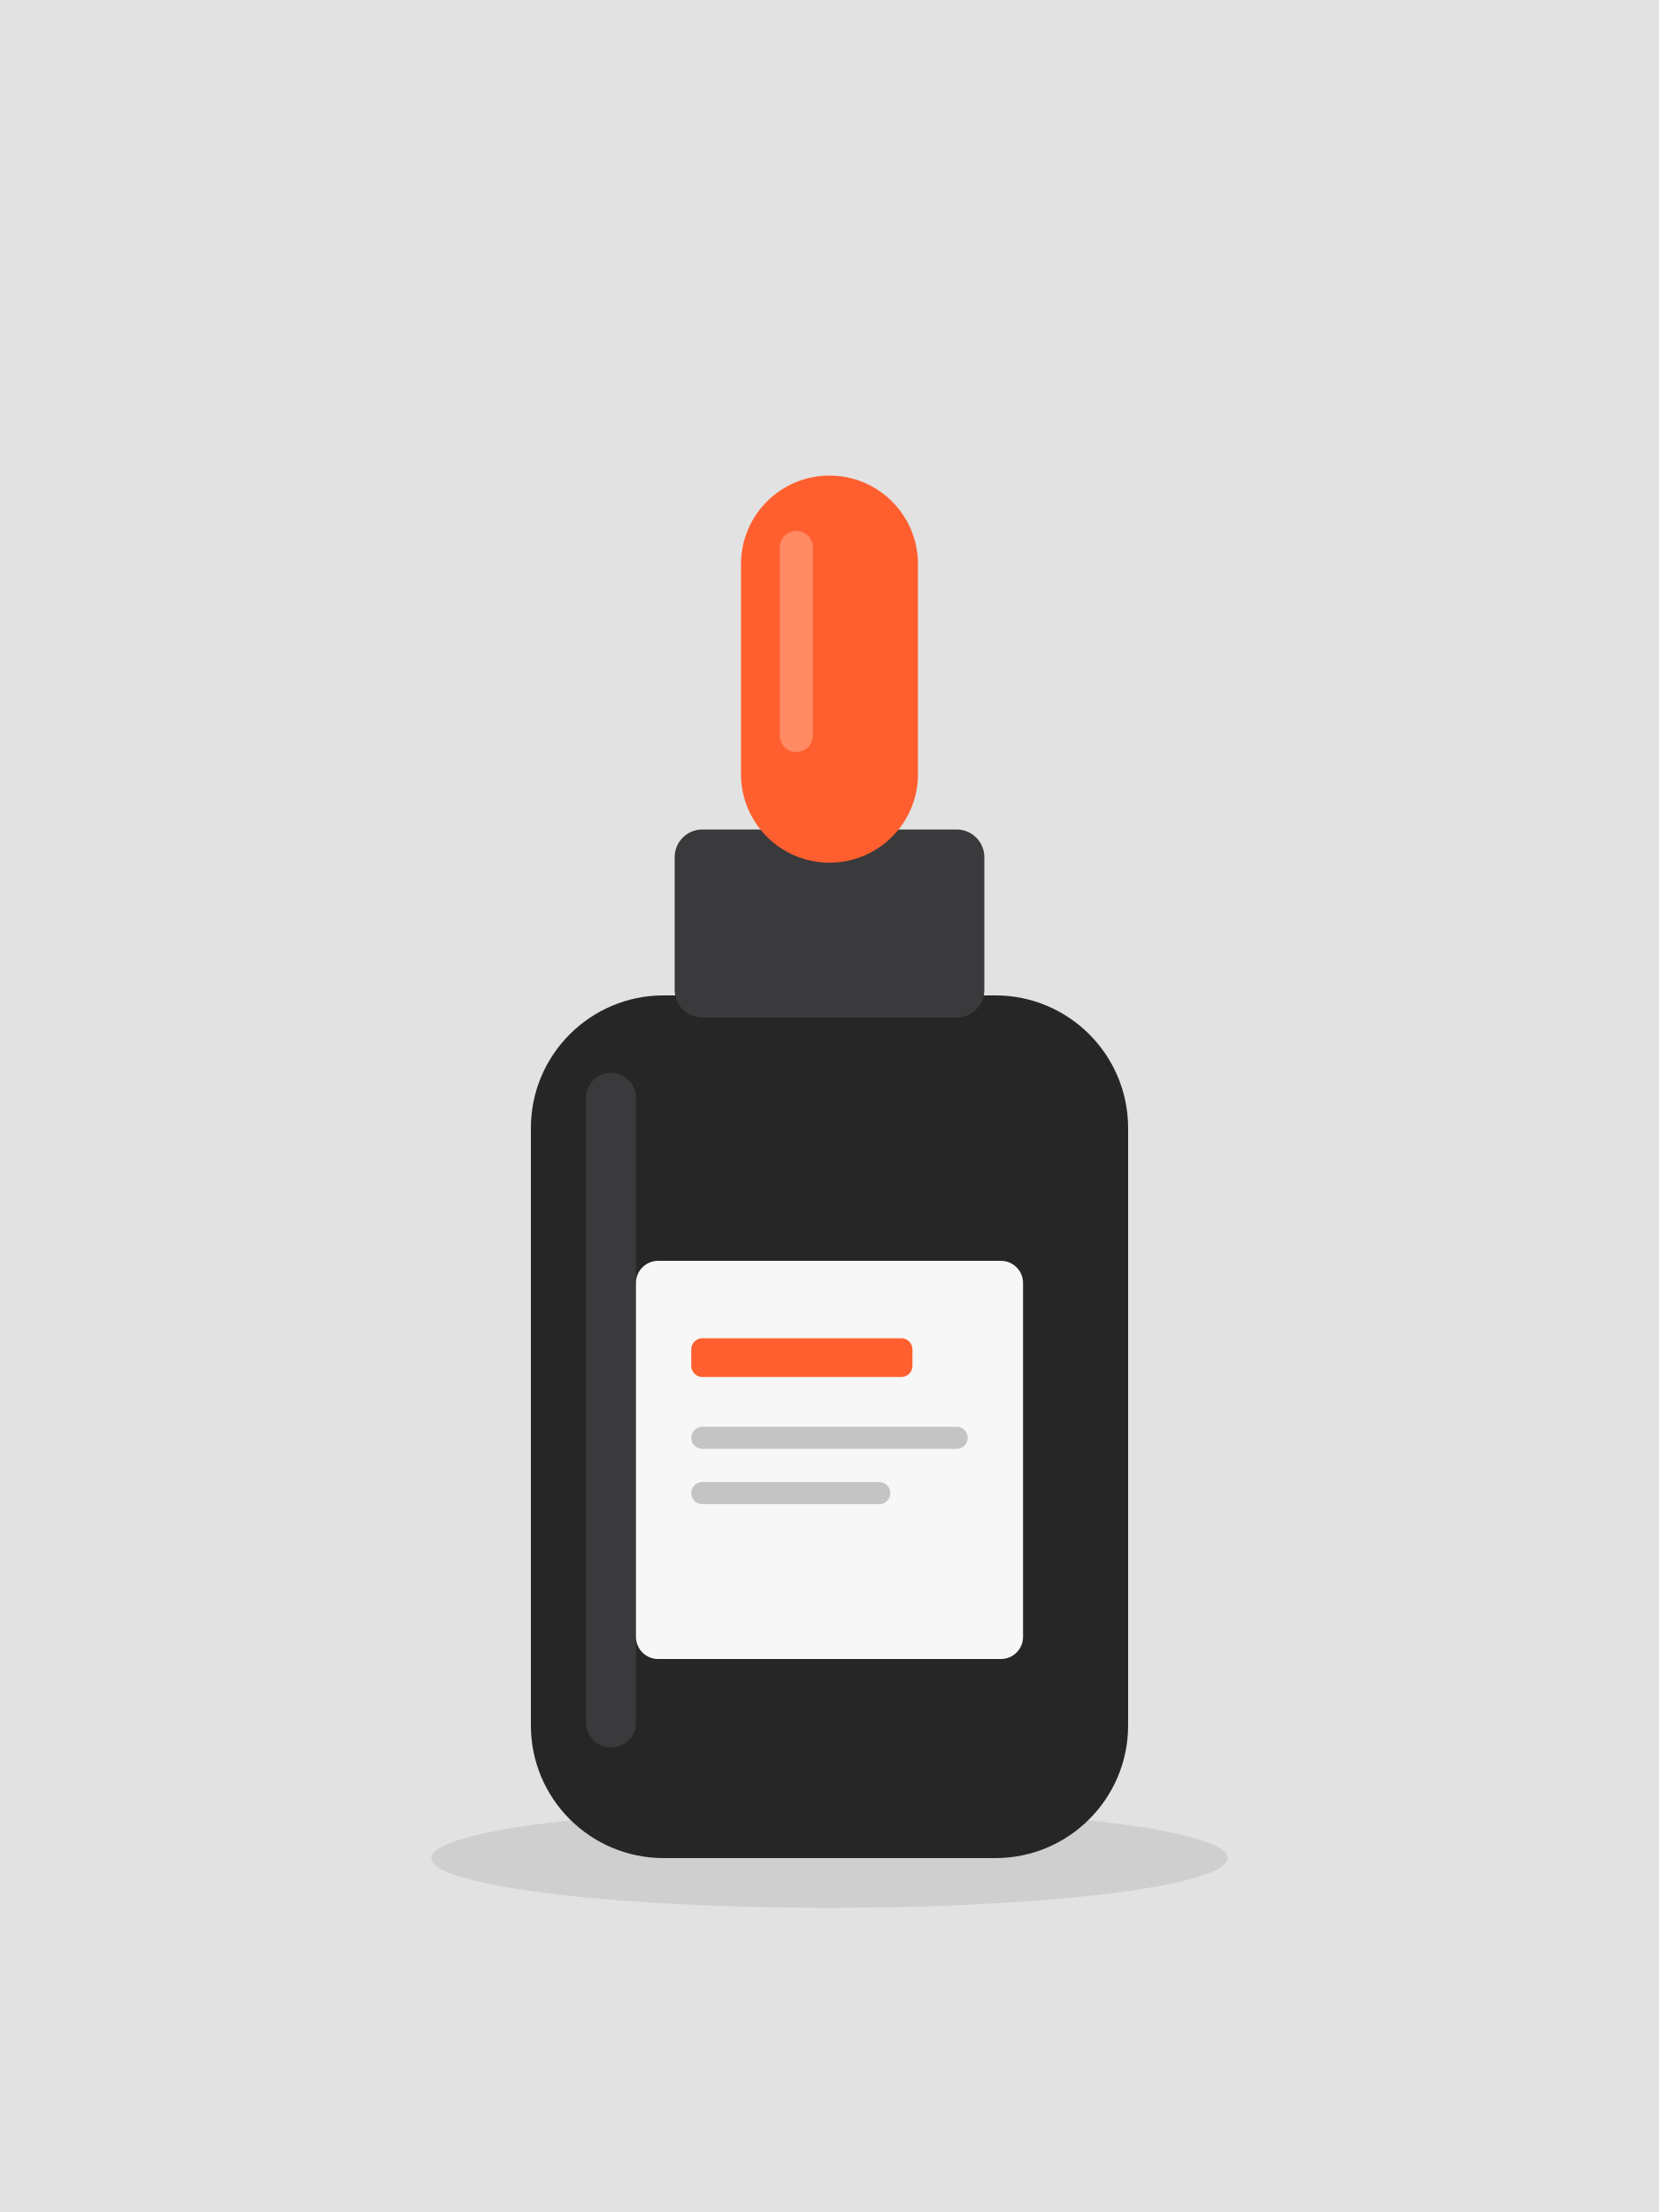
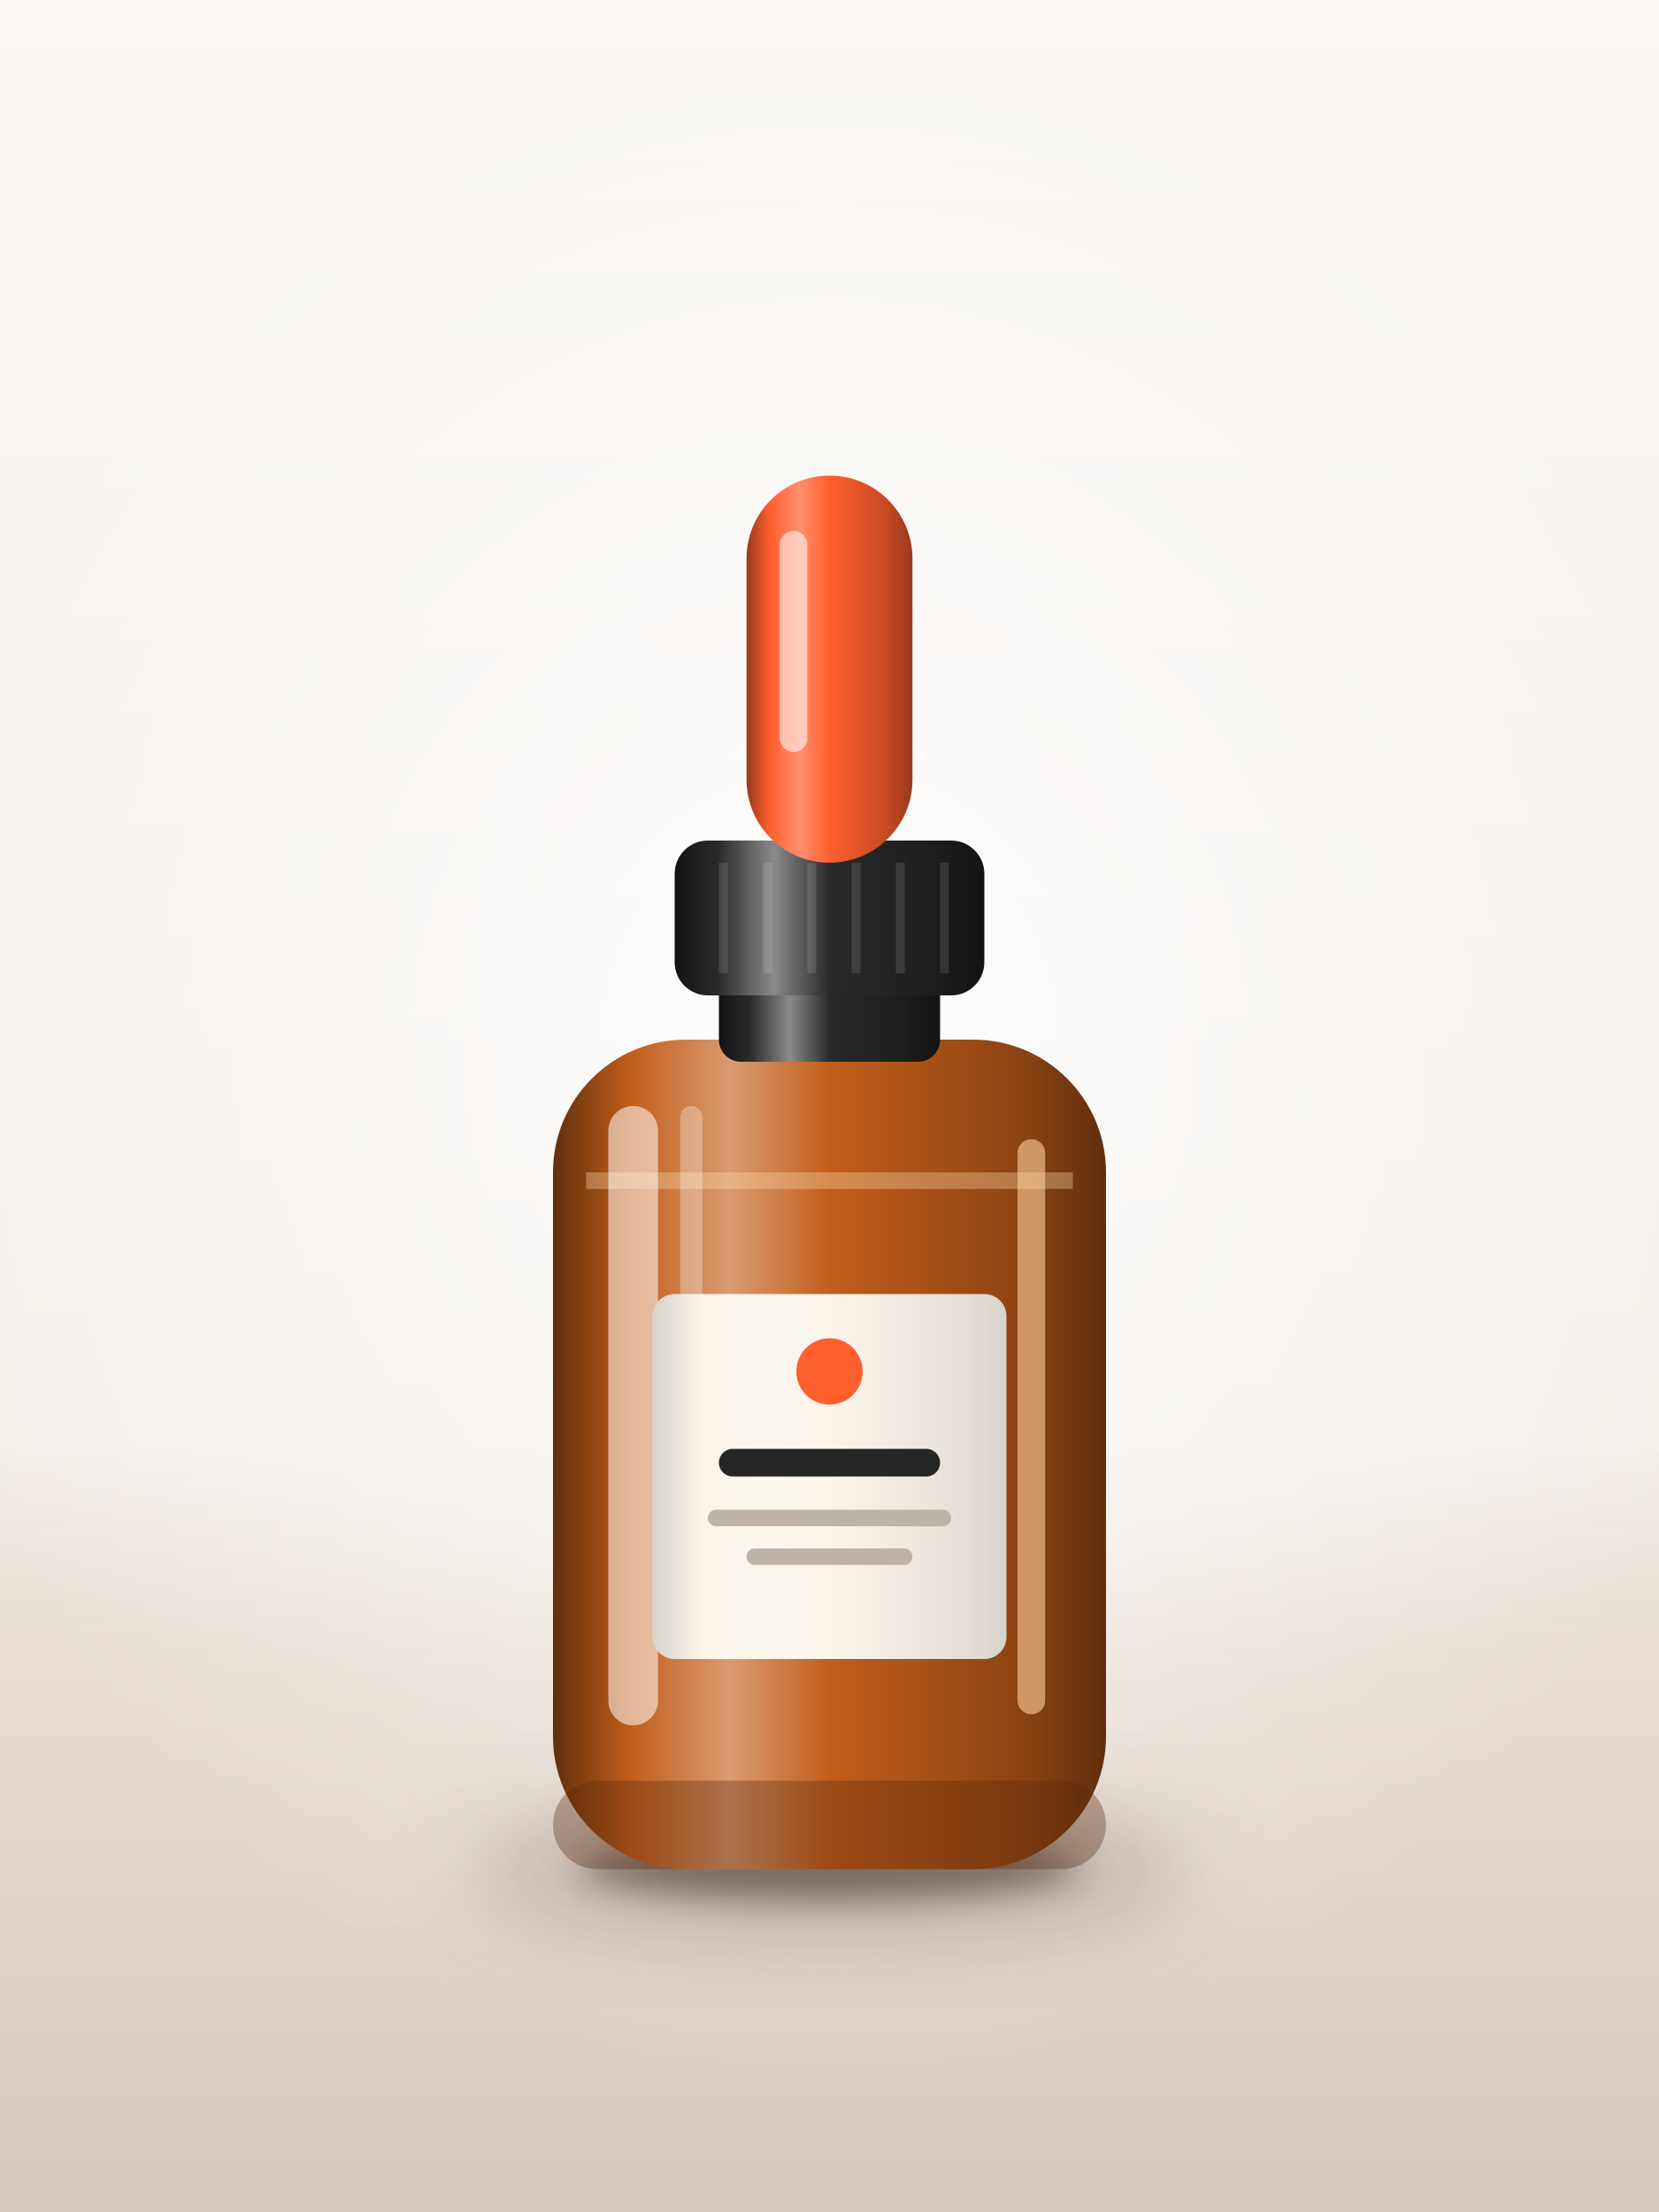
- <svg xmlns="http://www.w3.org/2000/svg" viewBox="0 0 300 400" role="img" aria-label="Minh họa chai serum nhỏ giọt">
-   <rect width="300" height="400" fill="#e2e2e2" />
-   <ellipse cx="150" cy="336" rx="72" ry="9" fill="#cfcfcf" />
-   <rect x="96" y="180" width="108" height="156" rx="24" fill="#262626" />
-   <rect x="106" y="194" width="9" height="122" rx="4.5" fill="#3a3a3c" />
-   <rect x="115" y="228" width="70" height="72" rx="4" fill="#f7f7f7" />
-   <rect x="125" y="242" width="40" height="7" rx="2" fill="#ff5f2e" />
-   <rect x="125" y="258" width="50" height="4" rx="2" fill="#c4c4c4" />
-   <rect x="125" y="268" width="36" height="4" rx="2" fill="#c4c4c4" />
-   <rect x="122" y="150" width="56" height="34" rx="5" fill="#3a3a3c" />
-   <rect x="134" y="86" width="32" height="70" rx="16" fill="#ff5f2e" />
-   <rect x="141" y="96" width="6" height="40" rx="3" fill="#ff8a63" />
+ <svg xmlns="http://www.w3.org/2000/svg" viewBox="0 0 300 400" role="img" aria-label="Minh họa chai serum thủy tinh màu hổ phách, nắp nhỏ giọt">
+   <defs>
+     <filter id="blur8" x="-50%" y="-50%" width="200%" height="200%">
+       <feGaussianBlur stdDeviation="8" />
+     </filter>
+     <filter id="blur3" x="-50%" y="-50%" width="200%" height="200%">
+       <feGaussianBlur stdDeviation="3" />
+     </filter>
+     <filter id="blur24" x="-50%" y="-50%" width="200%" height="200%">
+       <feGaussianBlur stdDeviation="24" />
+     </filter>
+     <linearGradient id="g1" x1="0" y1="0" x2="0" y2="1">
+       <stop offset="0" stop-color="#fbf8f5" />
+       <stop offset="1" stop-color="#efe8e1" />
+     </linearGradient>
+     <linearGradient id="g2" x1="0" y1="0" x2="0" y2="1">
+       <stop offset="0" stop-color="#e7ddd3" stop-opacity="0" />
+       <stop offset="0.28" stop-color="#e7ddd3" />
+       <stop offset="1" stop-color="#d6c9bd" />
+     </linearGradient>
+     <radialGradient id="g3" cx="0.5" cy="0.5" r="0.5">
+       <stop offset="0" stop-color="#ffffff" stop-opacity="0.9" />
+       <stop offset="1" stop-color="#ffffff" stop-opacity="0" />
+     </radialGradient>
+     <linearGradient id="g4" x1="0" y1="0" x2="1" y2="0">
+       <stop offset="0" stop-color="#612f0d" />
+       <stop offset="0.14" stop-color="#c25e1a" />
+       <stop offset="0.32" stop-color="#d99b71" />
+       <stop offset="0.5" stop-color="#c25e1a" />
+       <stop offset="0.84" stop-color="#8d4413" />
+       <stop offset="1" stop-color="#612f0d" />
+     </linearGradient>
+     <linearGradient id="g5" x1="0" y1="0" x2="1" y2="0">
+       <stop offset="0" stop-color="#131313" />
+       <stop offset="0.14" stop-color="#2a2a2a" />
+       <stop offset="0.32" stop-color="#8a8a8a" />
+       <stop offset="0.5" stop-color="#2a2a2a" />
+       <stop offset="0.84" stop-color="#1d1d1d" />
+       <stop offset="1" stop-color="#131313" />
+     </linearGradient>
+     <linearGradient id="g6" x1="0" y1="0" x2="1" y2="0">
+       <stop offset="0" stop-color="#99391c" />
+       <stop offset="0.14" stop-color="#ff5f2e" />
+       <stop offset="0.32" stop-color="#ff8f6d" />
+       <stop offset="0.5" stop-color="#ff5f2e" />
+       <stop offset="0.84" stop-color="#c74a24" />
+       <stop offset="1" stop-color="#99391c" />
+     </linearGradient>
+     <linearGradient id="g7" x1="0" y1="0" x2="1" y2="0">
+       <stop offset="0" stop-color="#d8d3cb" />
+       <stop offset="0.14" stop-color="#fbf5ec" />
+       <stop offset="0.32" stop-color="#fbf6ee" />
+       <stop offset="0.5" stop-color="#fbf5ec" />
+       <stop offset="0.84" stop-color="#e8e2da" />
+       <stop offset="1" stop-color="#d8d3cb" />
+     </linearGradient>
+   </defs>
+   <rect width="300" height="400" fill="url(#g1)" />
+   <rect y="262" width="300" height="138" fill="url(#g2)" />
+   <ellipse cx="150" cy="190" rx="170" ry="190" fill="url(#g3)" />
+   <ellipse cx="150" cy="338" rx="64.4" ry="12.5" fill="#4a3528" opacity="0.25" filter="url(#blur8)" />
+   <ellipse cx="150" cy="338" rx="44.8" ry="5.5" fill="#3a2a20" opacity="0.55" filter="url(#blur3)" />
+   <g transform="translate(150 338) rotate(0) scale(1)">
+     <rect x="-50" y="-150" width="100" height="150" rx="24" fill="url(#g4)" />
+     <rect x="-44" y="-126" width="88" height="3" fill="#ffdcae" opacity=".35" />
+     <rect x="-50" y="-16" width="100" height="16" rx="8" fill="#5a2608" opacity=".35" />
+     <rect x="-40" y="-138" width="9" height="112" rx="4.5" fill="#fff" opacity=".55" />
+     <rect x="-27" y="-138" width="4" height="56" rx="2" fill="#fff" opacity=".3" />
+     <rect x="34" y="-132" width="5" height="104" rx="2.5" fill="#ffd09c" opacity=".6" />
+     <rect x="-32" y="-104" width="64" height="66" rx="4" fill="url(#g7)" />
+     <circle cx="0" cy="-90" r="6" fill="#ff5f2e" />
+     <rect x="-20" y="-76" width="40" height="5" rx="2.5" fill="#262626" />
+     <rect x="-22" y="-65" width="44" height="3" rx="1.5" fill="#bdb3a8" />
+     <rect x="-15" y="-58" width="30" height="3" rx="1.5" fill="#bdb3a8" />
+     <rect x="-20" y="-162" width="40" height="16" rx="4" fill="url(#g5)" />
+     <rect x="-28" y="-186" width="56" height="28" rx="6" fill="url(#g5)" />
+     <rect x="-20" y="-182" width="1.6" height="20" fill="#fff" opacity=".12" />
+     <rect x="-12" y="-182" width="1.6" height="20" fill="#fff" opacity=".12" />
+     <rect x="-4" y="-182" width="1.6" height="20" fill="#fff" opacity=".12" />
+     <rect x="4" y="-182" width="1.6" height="20" fill="#fff" opacity=".12" />
+     <rect x="12" y="-182" width="1.6" height="20" fill="#fff" opacity=".12" />
+     <rect x="20" y="-182" width="1.6" height="20" fill="#fff" opacity=".12" />
+     <rect x="-15" y="-252" width="30" height="70" rx="15" fill="url(#g6)" />
+     <rect x="-9" y="-242" width="5" height="40" rx="2.5" fill="#fff" opacity=".55" />
+   </g>
</svg>
